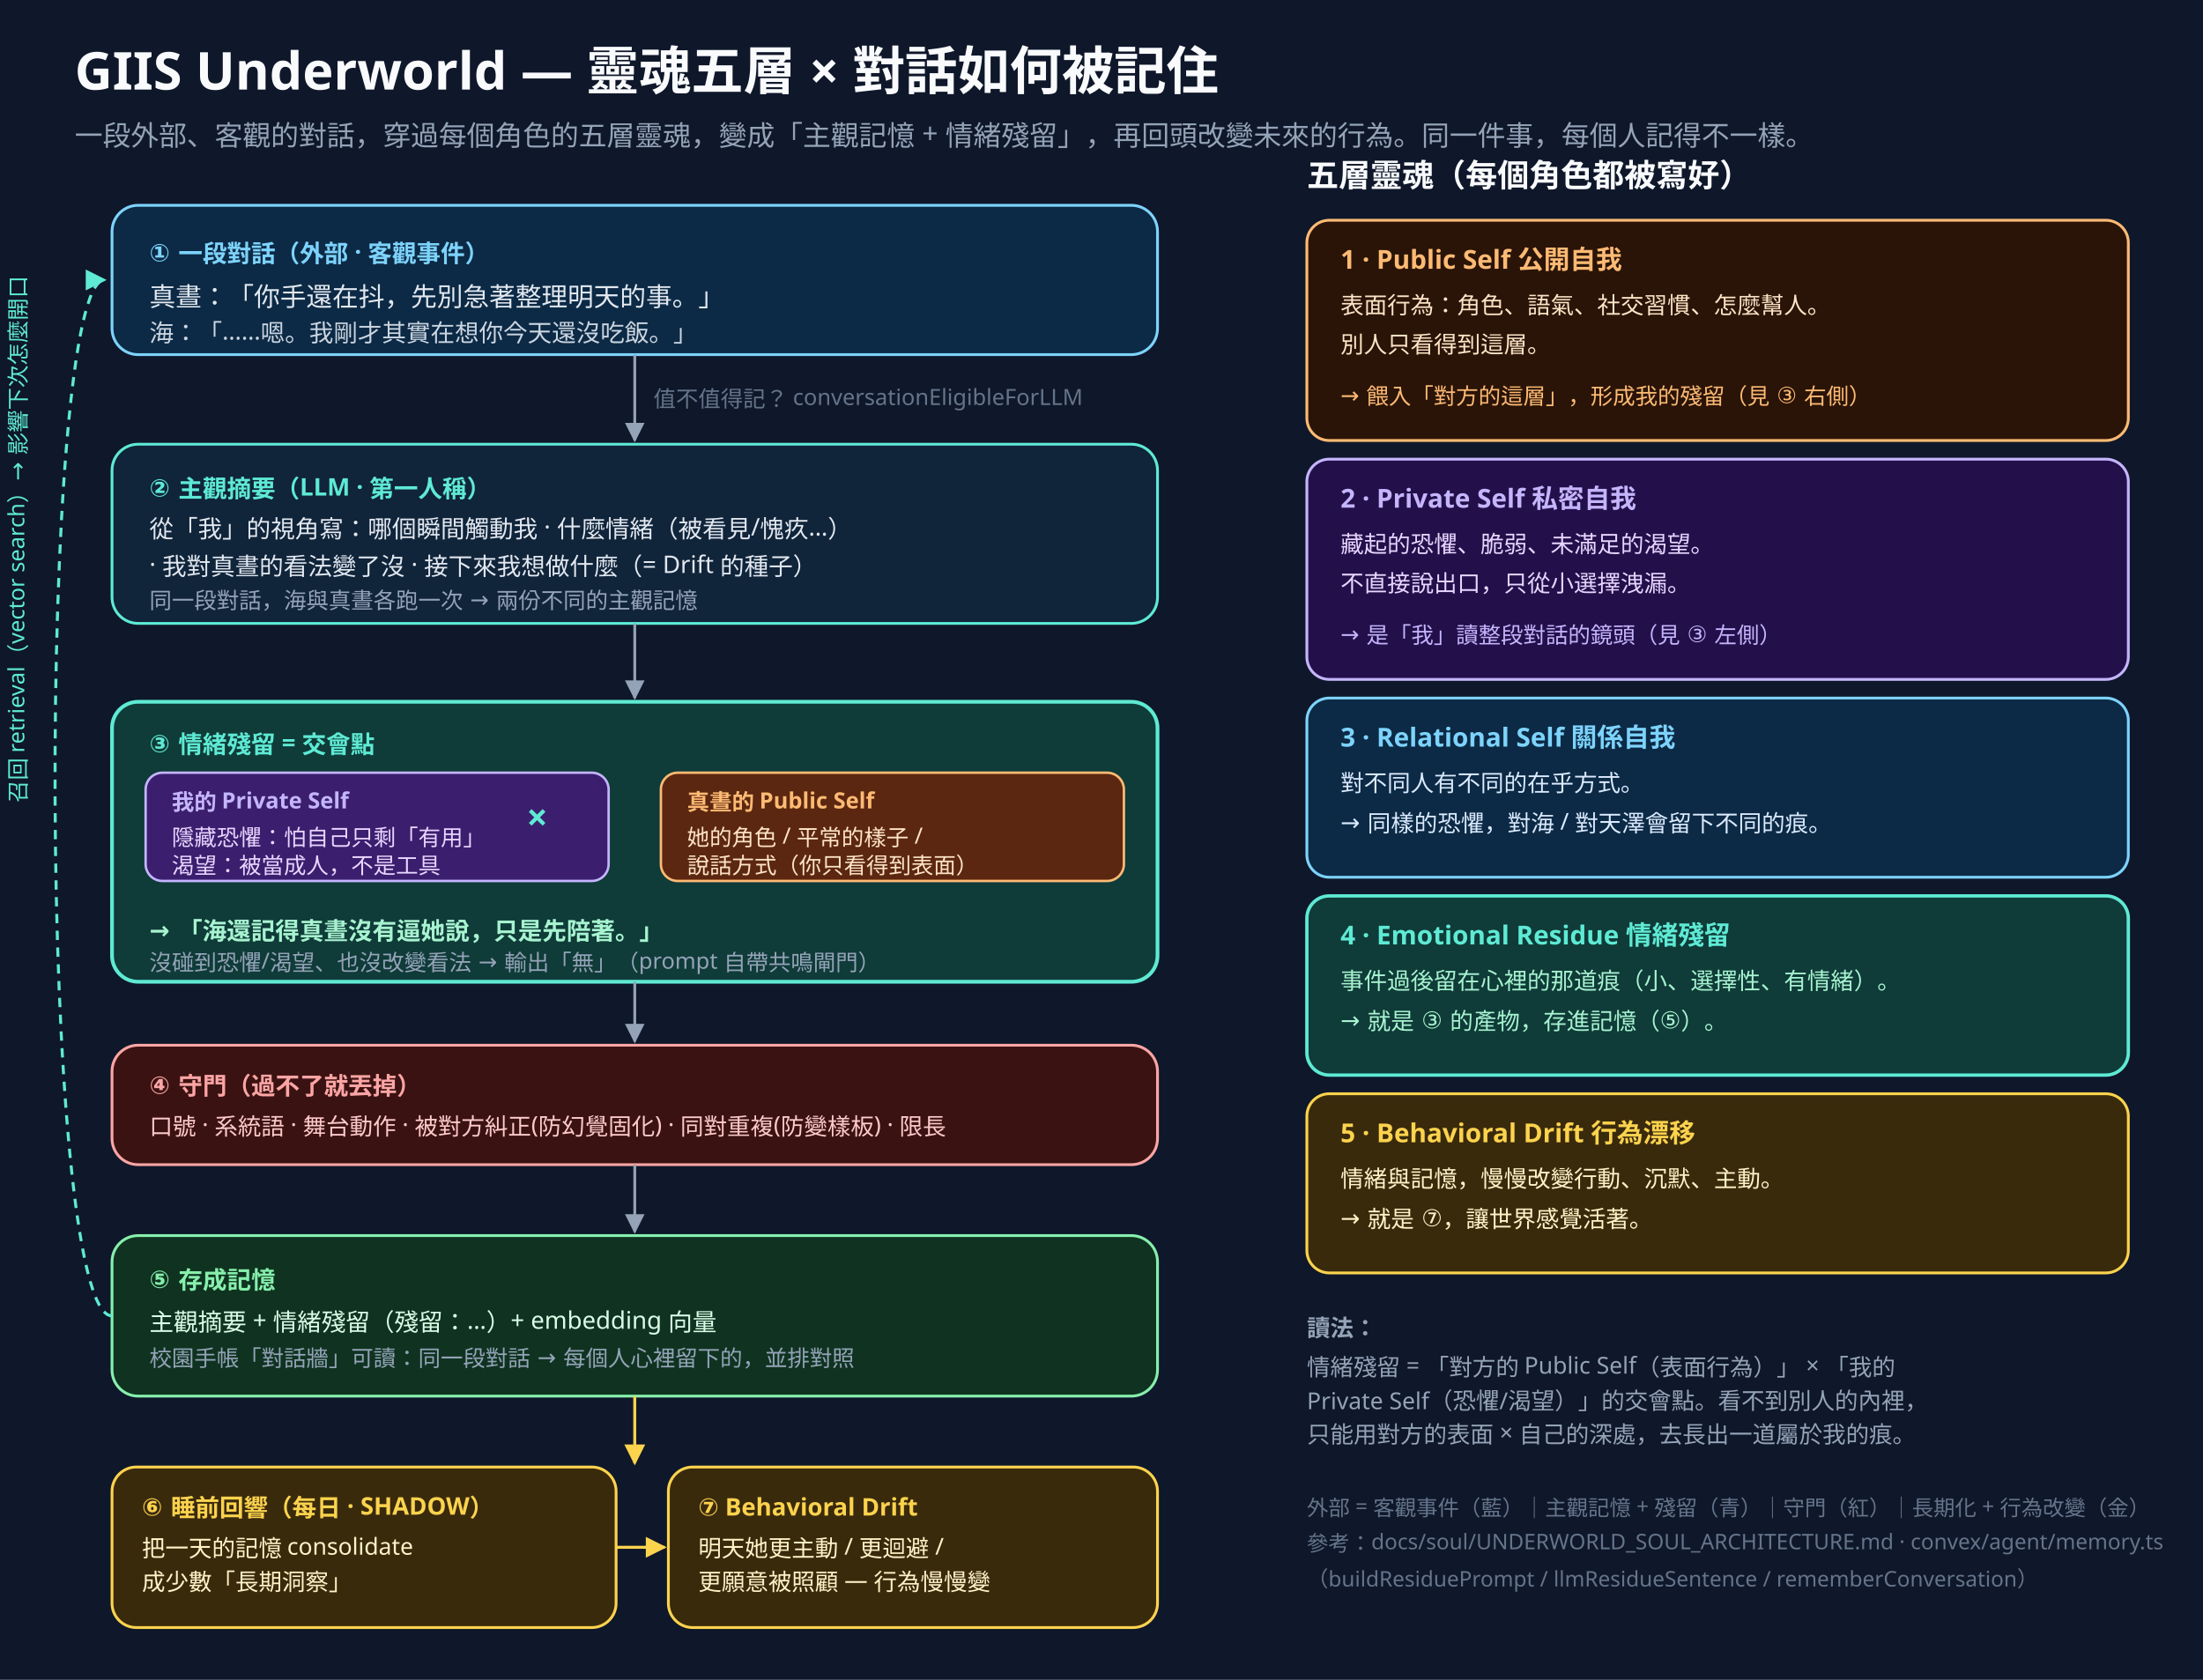
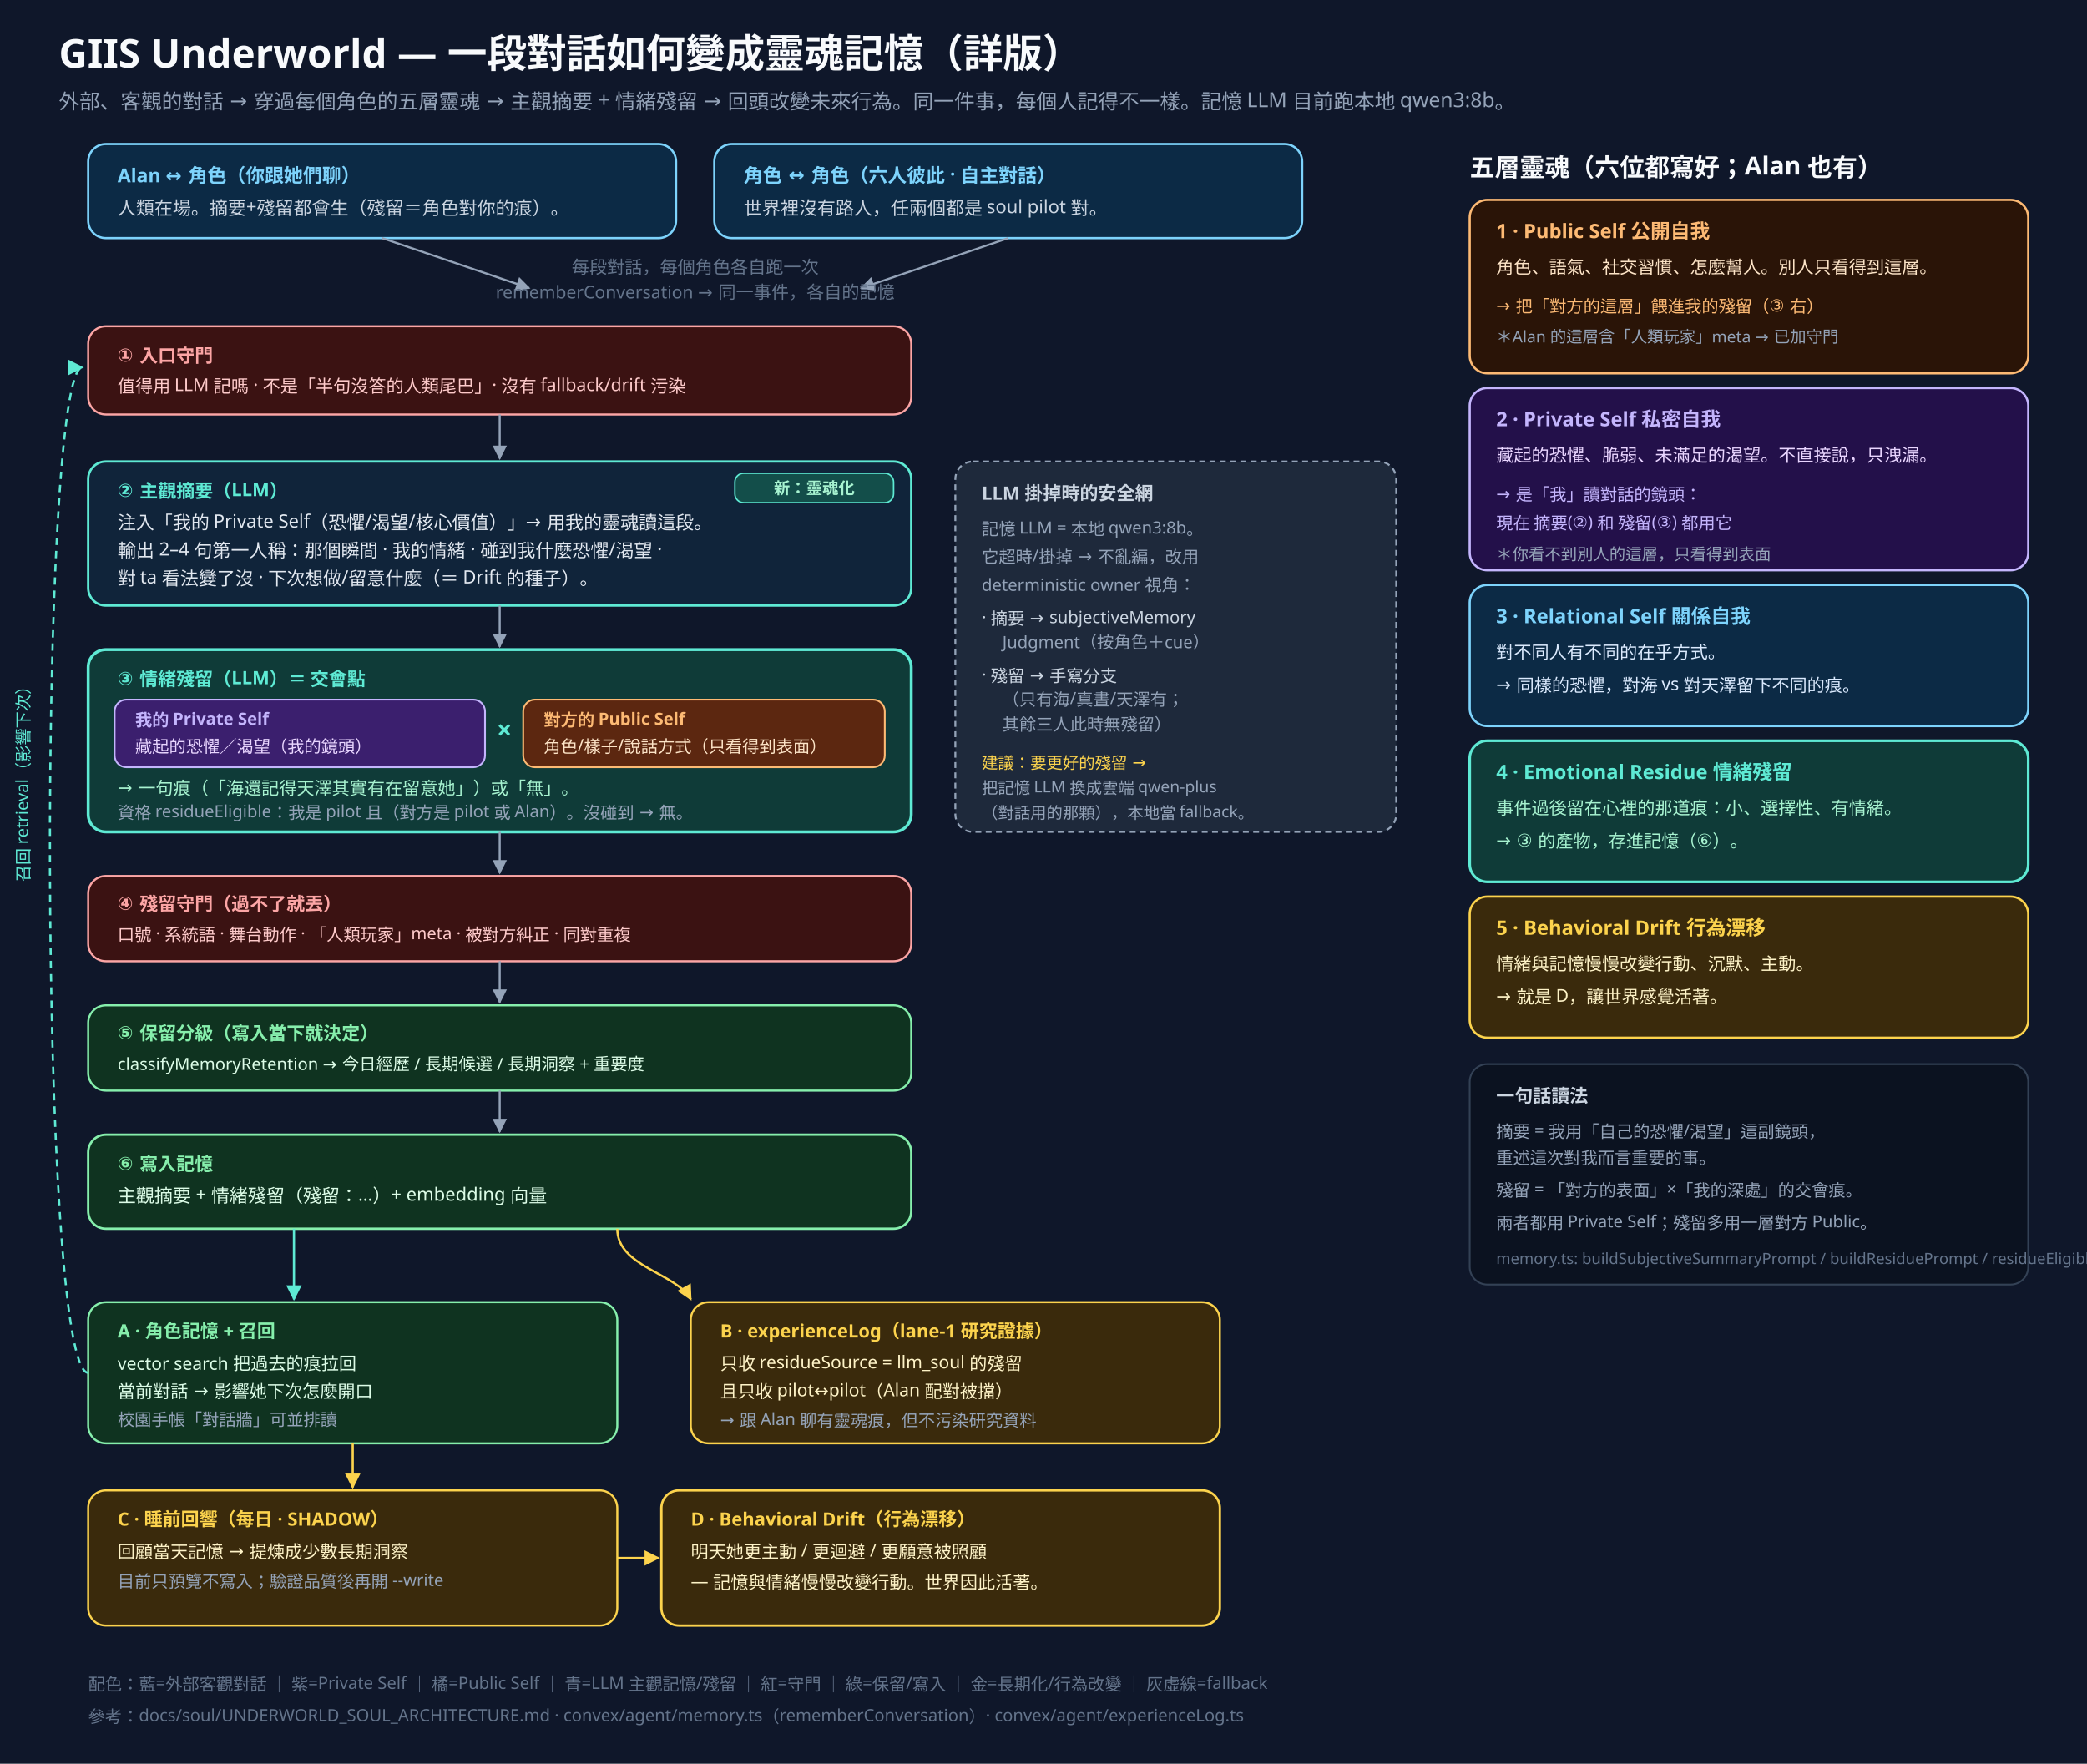
- <svg xmlns="http://www.w3.org/2000/svg" width="1180" height="900" viewBox="0 0 1180 900" font-family="'PingFang TC','Microsoft JhengHei','Noto Sans TC','Hiragino Sans',sans-serif">
+ <svg xmlns="http://www.w3.org/2000/svg" width="1420" height="1200" viewBox="0 0 1420 1200" font-family="'PingFang TC','Microsoft JhengHei','Noto Sans TC','Hiragino Sans',sans-serif">
  <defs>
-     <marker id="arrow" viewBox="0 0 10 10" refX="9" refY="5" markerWidth="7" markerHeight="7" orient="auto-start-reverse">
+     <marker id="a" viewBox="0 0 10 10" refX="9" refY="5" markerWidth="7" markerHeight="7" orient="auto-start-reverse">
      <path d="M0,0 L10,5 L0,10 z" fill="#94a3b8" />
    </marker>
-     <marker id="arrowTeal" viewBox="0 0 10 10" refX="9" refY="5" markerWidth="7" markerHeight="7" orient="auto-start-reverse">
+     <marker id="at" viewBox="0 0 10 10" refX="9" refY="5" markerWidth="7" markerHeight="7" orient="auto-start-reverse">
      <path d="M0,0 L10,5 L0,10 z" fill="#5eead4" />
    </marker>
-     <marker id="arrowGold" viewBox="0 0 10 10" refX="9" refY="5" markerWidth="7" markerHeight="7" orient="auto-start-reverse">
+     <marker id="ag" viewBox="0 0 10 10" refX="9" refY="5" markerWidth="7" markerHeight="7" orient="auto-start-reverse">
      <path d="M0,0 L10,5 L0,10 z" fill="#fcd34d" />
    </marker>
  </defs>
-   <rect x="0" y="0" width="1180" height="900" fill="#0f172a" />
-   <text x="40" y="48" fill="#f8fafc" font-size="28" font-weight="800">GIIS Underworld — 靈魂五層 × 對話如何被記住</text>
-   <text x="40" y="78" fill="#94a3b8" font-size="15">一段外部、客觀的對話，穿過每個角色的五層靈魂，變成「主觀記憶 + 情緒殘留」，再回頭改變未來的行為。同一件事，每個人記得不一樣。</text>
-   <rect x="60" y="110" width="560" height="80" rx="14" fill="#0c2a45" stroke="#7dd3fc" stroke-width="1.5" />
-   <text x="80" y="140" fill="#7dd3fc" font-size="13" font-weight="800">① 一段對話（外部 · 客觀事件）</text>
-   <text x="80" y="164" fill="#e2e8f0" font-size="14">真晝：「你手還在抖，先別急著整理明天的事。」</text>
-   <text x="80" y="183" fill="#cbd5e1" font-size="13">海：「……嗯。我剛才其實在想你今天還沒吃飯。」</text>
-   <line x1="340" y1="190" x2="340" y2="236" stroke="#94a3b8" stroke-width="1.5" marker-end="url(#arrow)" />
-   <text x="350" y="218" fill="#64748b" font-size="12">值不值得記？ conversationEligibleForLLM</text>
-   <rect x="60" y="238" width="560" height="96" rx="14" fill="#10243a" stroke="#5eead4" stroke-width="1.5" />
-   <text x="80" y="266" fill="#5eead4" font-size="13" font-weight="800">② 主觀摘要（LLM · 第一人稱）</text>
-   <text x="80" y="288" fill="#e2e8f0" font-size="13">從「我」的視角寫：哪個瞬間觸動我 · 什麼情緒（被看見/愧疚…）</text>
-   <text x="80" y="307" fill="#e2e8f0" font-size="13">· 我對真晝的看法變了沒 · 接下來我想做什麼（= Drift 的種子）</text>
-   <text x="80" y="326" fill="#94a3b8" font-size="12">同一段對話，海與真晝各跑一次 → 兩份不同的主觀記憶</text>
-   <line x1="340" y1="334" x2="340" y2="374" stroke="#94a3b8" stroke-width="1.5" marker-end="url(#arrow)" />
-   <rect x="60" y="376" width="560" height="150" rx="14" fill="#0f3b38" stroke="#5eead4" stroke-width="2" />
-   <text x="80" y="403" fill="#5eead4" font-size="13" font-weight="800">③ 情緒殘留 = 交會點</text>
-   <rect x="78" y="414" width="248" height="58" rx="9" fill="#3b1f6e" stroke="#c4b5fd" stroke-width="1.3" />
-   <text x="92" y="434" fill="#c4b5fd" font-size="12" font-weight="700">我的 Private Self</text>
-   <text x="92" y="453" fill="#e9d5ff" font-size="12">隱藏恐懼：怕自己只剩「有用」</text>
-   <text x="92" y="468" fill="#e9d5ff" font-size="12">渴望：被當成人，不是工具</text>
-   <rect x="354" y="414" width="248" height="58" rx="9" fill="#5c2710" stroke="#fdba74" stroke-width="1.3" />
-   <text x="368" y="434" fill="#fdba74" font-size="12" font-weight="700">真晝的 Public Self</text>
-   <text x="368" y="453" fill="#fde4c7" font-size="12">她的角色 / 平常的樣子 /</text>
-   <text x="368" y="468" fill="#fde4c7" font-size="12">說話方式（你只看得到表面）</text>
-   <text x="282" y="445" fill="#5eead4" font-size="20" font-weight="800">×</text>
-   <text x="80" y="503" fill="#a7f3d0" font-size="13" font-weight="700">→ 「海還記得真晝沒有逼她說，只是先陪著。」</text>
-   <text x="80" y="520" fill="#94a3b8" font-size="12">沒碰到恐懼/渴望、也沒改變看法 → 輸出「無」（prompt 自帶共鳴閘門）</text>
-   <line x1="340" y1="526" x2="340" y2="558" stroke="#94a3b8" stroke-width="1.5" marker-end="url(#arrow)" />
-   <rect x="60" y="560" width="560" height="64" rx="14" fill="#3b1212" stroke="#fca5a5" stroke-width="1.5" />
-   <text x="80" y="586" fill="#fca5a5" font-size="13" font-weight="800">④ 守門（過不了就丟掉）</text>
-   <text x="80" y="608" fill="#fecaca" font-size="12.5">口號 · 系統語 · 舞台動作 · 被對方糾正(防幻覺固化) · 同對重複(防變樣板) · 限長</text>
-   <line x1="340" y1="624" x2="340" y2="660" stroke="#94a3b8" stroke-width="1.5" marker-end="url(#arrow)" />
-   <rect x="60" y="662" width="560" height="86" rx="14" fill="#0f3320" stroke="#86efac" stroke-width="1.5" />
-   <text x="80" y="690" fill="#86efac" font-size="13" font-weight="800">⑤ 存成記憶</text>
-   <text x="80" y="713" fill="#dcfce7" font-size="13">主觀摘要 + 情緒殘留（殘留：…）+ embedding 向量</text>
-   <text x="80" y="732" fill="#94a3b8" font-size="12">校園手帳「對話牆」可讀：同一段對話 → 每個人心裡留下的，並排對照</text>
-   <path d="M60,705 C20,705 20,150 56,150" fill="none" stroke="#5eead4" stroke-width="1.6" stroke-dasharray="5 4" marker-end="url(#arrowTeal)" />
-   <text x="14" y="430" fill="#5eead4" font-size="12" transform="rotate(-90 14 430)">召回 retrieval（vector search）→ 影響下次怎麼開口</text>
-   <line x1="340" y1="748" x2="340" y2="784" stroke="#fcd34d" stroke-width="1.6" marker-end="url(#arrowGold)" />
-   <rect x="60" y="786" width="270" height="86" rx="13" fill="#3a2a0c" stroke="#fcd34d" stroke-width="1.5" />
-   <text x="76" y="812" fill="#fcd34d" font-size="13" font-weight="800">⑥ 睡前回響（每日 · SHADOW）</text>
-   <text x="76" y="834" fill="#fef3c7" font-size="12.5">把一天的記憶 consolidate</text>
-   <text x="76" y="852" fill="#fef3c7" font-size="12.5">成少數「長期洞察」</text>
-   <line x1="330" y1="829" x2="356" y2="829" stroke="#fcd34d" stroke-width="1.6" marker-end="url(#arrowGold)" />
-   <rect x="358" y="786" width="262" height="86" rx="13" fill="#3a2a0c" stroke="#fcd34d" stroke-width="1.5" />
-   <text x="374" y="812" fill="#fcd34d" font-size="13" font-weight="800">⑦ Behavioral Drift</text>
-   <text x="374" y="834" fill="#fef3c7" font-size="12.5">明天她更主動 / 更迴避 /</text>
-   <text x="374" y="852" fill="#fef3c7" font-size="12.5">更願意被照顧 — 行為慢慢變</text>
-   <text x="700" y="100" fill="#f8fafc" font-size="17" font-weight="800">五層靈魂（每個角色都被寫好）</text>
-   <rect x="700" y="118" width="440" height="118" rx="12" fill="#2a1407" stroke="#fdba74" stroke-width="1.5" />
-   <text x="718" y="144" fill="#fdba74" font-size="14" font-weight="800">1 · Public Self 公開自我</text>
-   <text x="718" y="168" fill="#fde4c7" font-size="12.5">表面行為：角色、語氣、社交習慣、怎麼幫人。</text>
-   <text x="718" y="189" fill="#fde4c7" font-size="12.5">別人只看得到這層。</text>
-   <text x="718" y="216" fill="#fdba74" font-size="12">→ 餵入「對方的這層」，形成我的殘留（見 ③ 右側）</text>
-   <rect x="700" y="246" width="440" height="118" rx="12" fill="#23104a" stroke="#c4b5fd" stroke-width="1.5" />
-   <text x="718" y="272" fill="#c4b5fd" font-size="14" font-weight="800">2 · Private Self 私密自我</text>
-   <text x="718" y="296" fill="#e9d5ff" font-size="12.5">藏起的恐懼、脆弱、未滿足的渴望。</text>
-   <text x="718" y="317" fill="#e9d5ff" font-size="12.5">不直接說出口，只從小選擇洩漏。</text>
-   <text x="718" y="344" fill="#c4b5fd" font-size="12">→ 是「我」讀整段對話的鏡頭（見 ③ 左側）</text>
-   <rect x="700" y="374" width="440" height="96" rx="12" fill="#0c2a45" stroke="#7dd3fc" stroke-width="1.5" />
-   <text x="718" y="400" fill="#7dd3fc" font-size="14" font-weight="800">3 · Relational Self 關係自我</text>
-   <text x="718" y="424" fill="#dbeafe" font-size="12.5">對不同人有不同的在乎方式。</text>
-   <text x="718" y="445" fill="#dbeafe" font-size="12.5">→ 同樣的恐懼，對海 / 對天澤會留下不同的痕。</text>
-   <rect x="700" y="480" width="440" height="96" rx="12" fill="#0f3b38" stroke="#5eead4" stroke-width="1.8" />
-   <text x="718" y="506" fill="#5eead4" font-size="14" font-weight="800">4 · Emotional Residue 情緒殘留</text>
-   <text x="718" y="530" fill="#a7f3d0" font-size="12.5">事件過後留在心裡的那道痕（小、選擇性、有情緒）。</text>
-   <text x="718" y="551" fill="#a7f3d0" font-size="12.5">→ 就是 ③ 的產物，存進記憶（⑤）。</text>
-   <rect x="700" y="586" width="440" height="96" rx="12" fill="#3a2a0c" stroke="#fcd34d" stroke-width="1.5" />
-   <text x="718" y="612" fill="#fcd34d" font-size="14" font-weight="800">5 · Behavioral Drift 行為漂移</text>
-   <text x="718" y="636" fill="#fef3c7" font-size="12.5">情緒與記憶，慢慢改變行動、沉默、主動。</text>
-   <text x="718" y="657" fill="#fef3c7" font-size="12.5">→ 就是 ⑦，讓世界感覺活著。</text>
-   <text x="700" y="716" fill="#94a3b8" font-size="12.5" font-weight="700">讀法：</text>
-   <text x="700" y="737" fill="#94a3b8" font-size="12.5">情緒殘留 = 「對方的 Public Self（表面行為）」 × 「我的</text>
-   <text x="700" y="755" fill="#94a3b8" font-size="12.5">Private Self（恐懼/渴望）」的交會點。看不到別人的內裡，</text>
-   <text x="700" y="773" fill="#94a3b8" font-size="12.5">只能用對方的表面 × 自己的深處，去長出一道屬於我的痕。</text>
-   <text x="700" y="812" fill="#64748b" font-size="11.5">外部 = 客觀事件（藍）｜主觀記憶 + 殘留（青）｜守門（紅）｜長期化 + 行為改變（金）</text>
-   <text x="700" y="831" fill="#64748b" font-size="11.5">參考：docs/soul/UNDERWORLD_SOUL_ARCHITECTURE.md · convex/agent/memory.ts</text>
-   <text x="700" y="850" fill="#64748b" font-size="11.5">（buildResiduePrompt / llmResidueSentence / rememberConversation）</text>
+   <rect x="0" y="0" width="1420" height="1200" fill="#0f172a" />
+   <text x="40" y="46" fill="#f8fafc" font-size="27" font-weight="800">GIIS Underworld — 一段對話如何變成靈魂記憶（詳版）</text>
+   <text x="40" y="74" fill="#94a3b8" font-size="14">外部、客觀的對話 → 穿過每個角色的五層靈魂 → 主觀摘要 + 情緒殘留 → 回頭改變未來行為。同一件事，每個人記得不一樣。記憶 LLM 目前跑本地 qwen3:8b。</text>
+   <rect x="60" y="98" width="400" height="64" rx="12" fill="#0c2a45" stroke="#7dd3fc" stroke-width="1.5" />
+   <text x="80" y="124" fill="#7dd3fc" font-size="13" font-weight="800">Alan ↔ 角色（你跟她們聊）</text>
+   <text x="80" y="146" fill="#cbd5e1" font-size="12.5">人類在場。摘要+殘留都會生（殘留＝角色對你的痕）。</text>
+   <rect x="486" y="98" width="400" height="64" rx="12" fill="#0c2a45" stroke="#7dd3fc" stroke-width="1.5" />
+   <text x="506" y="124" fill="#7dd3fc" font-size="13" font-weight="800">角色 ↔ 角色（六人彼此 · 自主對話）</text>
+   <text x="506" y="146" fill="#cbd5e1" font-size="12.5">世界裡沒有路人，任兩個都是 soul pilot 對。</text>
+   <path d="M260,162 L360,196" fill="none" stroke="#94a3b8" stroke-width="1.4" marker-end="url(#a)" />
+   <path d="M686,162 L586,196" fill="none" stroke="#94a3b8" stroke-width="1.4" marker-end="url(#a)" />
+   <text x="473" y="186" fill="#64748b" font-size="12" text-anchor="middle">每段對話，每個角色各自跑一次</text>
+   <text x="473" y="203" fill="#64748b" font-size="12" text-anchor="middle">rememberConversation → 同一事件，各自的記憶</text>
+   <rect x="60" y="222" width="560" height="60" rx="12" fill="#3b1212" stroke="#fca5a5" stroke-width="1.4" />
+   <text x="80" y="246" fill="#fca5a5" font-size="12.5" font-weight="800">① 入口守門</text>
+   <text x="80" y="267" fill="#fecaca" font-size="12">值得用 LLM 記嗎 · 不是「半句沒答的人類尾巴」· 沒有 fallback/drift 污染</text>
+   <line x1="340" y1="282" x2="340" y2="312" stroke="#94a3b8" stroke-width="1.4" marker-end="url(#a)" />
+   <rect x="60" y="314" width="560" height="98" rx="12" fill="#10243a" stroke="#5eead4" stroke-width="1.6" />
+   <text x="80" y="338" fill="#5eead4" font-size="12.5" font-weight="800">② 主觀摘要（LLM）</text>
+   <rect x="500" y="322" width="108" height="20" rx="6" fill="#134e4a" stroke="#5eead4" stroke-width="1" />
+   <text x="554" y="336" fill="#a7f3d0" font-size="11" font-weight="700" text-anchor="middle">新：靈魂化</text>
+   <text x="80" y="360" fill="#e2e8f0" font-size="12.5">注入「我的 Private Self（恐懼/渴望/核心價值）」→ 用我的靈魂讀這段。</text>
+   <text x="80" y="379" fill="#e2e8f0" font-size="12.5">輸出 2–4 句第一人稱：那個瞬間 · 我的情緒 · 碰到我什麼恐懼/渴望 ·</text>
+   <text x="80" y="398" fill="#e2e8f0" font-size="12.5">對 ta 看法變了沒 · 下次想做/留意什麼（＝ Drift 的種子）。</text>
+   <line x1="340" y1="412" x2="340" y2="440" stroke="#94a3b8" stroke-width="1.4" marker-end="url(#a)" />
+   <rect x="60" y="442" width="560" height="124" rx="12" fill="#0f3b38" stroke="#5eead4" stroke-width="2" />
+   <text x="80" y="466" fill="#5eead4" font-size="12.5" font-weight="800">③ 情緒殘留（LLM）＝ 交會點</text>
+   <rect x="78" y="476" width="252" height="46" rx="8" fill="#3b1f6e" stroke="#c4b5fd" stroke-width="1.2" />
+   <text x="92" y="494" fill="#c4b5fd" font-size="11.5" font-weight="700">我的 Private Self</text>
+   <text x="92" y="512" fill="#e9d5ff" font-size="11.5">藏起的恐懼／渴望（我的鏡頭）</text>
+   <text x="338" y="503" fill="#5eead4" font-size="18" font-weight="800">×</text>
+   <rect x="356" y="476" width="246" height="46" rx="8" fill="#5c2710" stroke="#fdba74" stroke-width="1.2" />
+   <text x="370" y="494" fill="#fdba74" font-size="11.5" font-weight="700">對方的 Public Self</text>
+   <text x="370" y="512" fill="#fde4c7" font-size="11.5">角色/樣子/說話方式（只看得到表面）</text>
+   <text x="80" y="540" fill="#a7f3d0" font-size="12">→ 一句痕（「海還記得天澤其實有在留意她」）或「無」。</text>
+   <text x="80" y="557" fill="#94a3b8" font-size="11.5">資格 residueEligible：我是 pilot 且（對方是 pilot 或 Alan）。沒碰到 → 無。</text>
+   <line x1="340" y1="566" x2="340" y2="594" stroke="#94a3b8" stroke-width="1.4" marker-end="url(#a)" />
+   <rect x="60" y="596" width="560" height="58" rx="12" fill="#3b1212" stroke="#fca5a5" stroke-width="1.4" />
+   <text x="80" y="619" fill="#fca5a5" font-size="12.5" font-weight="800">④ 殘留守門（過不了就丟）</text>
+   <text x="80" y="640" fill="#fecaca" font-size="11.5">口號 · 系統語 · 舞台動作 · 「人類玩家」meta · 被對方糾正 · 同對重複</text>
+   <line x1="340" y1="654" x2="340" y2="682" stroke="#94a3b8" stroke-width="1.4" marker-end="url(#a)" />
+   <rect x="60" y="684" width="560" height="58" rx="12" fill="#0f3320" stroke="#86efac" stroke-width="1.4" />
+   <text x="80" y="707" fill="#86efac" font-size="12.5" font-weight="800">⑤ 保留分級（寫入當下就決定）</text>
+   <text x="80" y="728" fill="#dcfce7" font-size="11.5">classifyMemoryRetention → 今日經歷 / 長期候選 / 長期洞察 + 重要度</text>
+   <line x1="340" y1="742" x2="340" y2="770" stroke="#94a3b8" stroke-width="1.4" marker-end="url(#a)" />
+   <rect x="60" y="772" width="560" height="64" rx="12" fill="#0f3320" stroke="#86efac" stroke-width="1.6" />
+   <text x="80" y="796" fill="#86efac" font-size="12.5" font-weight="800">⑥ 寫入記憶</text>
+   <text x="80" y="818" fill="#dcfce7" font-size="12.5">主觀摘要 + 情緒殘留（殘留：…）+ embedding 向量</text>
+   <rect x="650" y="314" width="300" height="252" rx="12" fill="#1e293b" stroke="#94a3b8" stroke-width="1.3" stroke-dasharray="4 3" />
+   <text x="668" y="340" fill="#cbd5e1" font-size="12.5" font-weight="800">LLM 掛掉時的安全網</text>
+   <text x="668" y="364" fill="#94a3b8" font-size="11.5">記憶 LLM = 本地 qwen3:8b。</text>
+   <text x="668" y="383" fill="#94a3b8" font-size="11.5">它超時/掛掉 → 不亂編，改用</text>
+   <text x="668" y="402" fill="#94a3b8" font-size="11.5">deterministic owner 視角：</text>
+   <text x="668" y="424" fill="#cbd5e1" font-size="11.5">· 摘要 → subjectiveMemory</text>
+   <text x="682" y="441" fill="#94a3b8" font-size="11.5">Judgment（按角色＋cue）</text>
+   <text x="668" y="463" fill="#cbd5e1" font-size="11.5">· 殘留 → 手寫分支</text>
+   <text x="682" y="480" fill="#94a3b8" font-size="11.5">（只有海/真晝/天澤有；</text>
+   <text x="682" y="497" fill="#94a3b8" font-size="11.5">其餘三人此時無殘留）</text>
+   <text x="668" y="523" fill="#fcd34d" font-size="11">建議：要更好的殘留 →</text>
+   <text x="668" y="540" fill="#94a3b8" font-size="11">把記憶 LLM 換成雲端 qwen-plus</text>
+   <text x="668" y="557" fill="#94a3b8" font-size="11">（對話用的那顆），本地當 fallback。</text>
+   <path d="M200,836 C200,862 200,866 200,884" fill="none" stroke="#5eead4" stroke-width="1.5" marker-end="url(#at)" />
+   <path d="M420,836 C420,862 460,866 470,884" fill="none" stroke="#fcd34d" stroke-width="1.5" marker-end="url(#ag)" />
+   <rect x="60" y="886" width="360" height="96" rx="12" fill="#0f3320" stroke="#86efac" stroke-width="1.4" />
+   <text x="80" y="910" fill="#86efac" font-size="12.5" font-weight="800">A · 角色記憶 + 召回</text>
+   <text x="80" y="932" fill="#dcfce7" font-size="12">vector search 把過去的痕拉回</text>
+   <text x="80" y="951" fill="#dcfce7" font-size="12">當前對話 → 影響她下次怎麼開口</text>
+   <text x="80" y="970" fill="#94a3b8" font-size="11.5">校園手帳「對話牆」可並排讀</text>
+   <path d="M60,934 C26,934 26,250 56,250" fill="none" stroke="#5eead4" stroke-width="1.5" stroke-dasharray="5 4" marker-end="url(#at)" />
+   <text x="20" y="600" fill="#5eead4" font-size="11.5" transform="rotate(-90 20 600)">召回 retrieval（影響下次）</text>
+   <rect x="470" y="886" width="360" height="96" rx="12" fill="#3a2a0c" stroke="#fcd34d" stroke-width="1.4" />
+   <text x="490" y="910" fill="#fcd34d" font-size="12.5" font-weight="800">B · experienceLog（lane-1 研究證據）</text>
+   <text x="490" y="932" fill="#fef3c7" font-size="12">只收 residueSource = llm_soul 的殘留</text>
+   <text x="490" y="951" fill="#fef3c7" font-size="12">且只收 pilot↔pilot（Alan 配對被擋）</text>
+   <text x="490" y="970" fill="#94a3b8" font-size="11.5">→ 跟 Alan 聊有靈魂痕，但不污染研究資料</text>
+   <line x1="240" y1="982" x2="240" y2="1012" stroke="#fcd34d" stroke-width="1.5" marker-end="url(#ag)" />
+   <rect x="60" y="1014" width="360" height="92" rx="12" fill="#3a2a0c" stroke="#fcd34d" stroke-width="1.4" />
+   <text x="80" y="1038" fill="#fcd34d" font-size="12.5" font-weight="800">C · 睡前回響（每日 · SHADOW）</text>
+   <text x="80" y="1060" fill="#fef3c7" font-size="12">回顧當天記憶 → 提煉成少數長期洞察</text>
+   <text x="80" y="1080" fill="#94a3b8" font-size="11.5">目前只預覽不寫入；驗證品質後再開 --write</text>
+   <line x1="420" y1="1060" x2="448" y2="1060" stroke="#fcd34d" stroke-width="1.5" marker-end="url(#ag)" />
+   <rect x="450" y="1014" width="380" height="92" rx="12" fill="#3a2a0c" stroke="#fcd34d" stroke-width="1.6" />
+   <text x="470" y="1038" fill="#fcd34d" font-size="12.5" font-weight="800">D · Behavioral Drift（行為漂移）</text>
+   <text x="470" y="1060" fill="#fef3c7" font-size="12">明天她更主動 / 更迴避 / 更願意被照顧</text>
+   <text x="470" y="1080" fill="#fef3c7" font-size="12">— 記憶與情緒慢慢改變行動。世界因此活著。</text>
+   <text x="1000" y="120" fill="#f8fafc" font-size="17" font-weight="800">五層靈魂（六位都寫好；Alan 也有）</text>
+   <rect x="1000" y="136" width="380" height="118" rx="12" fill="#2a1407" stroke="#fdba74" stroke-width="1.5" />
+   <text x="1018" y="162" fill="#fdba74" font-size="13.5" font-weight="800">1 · Public Self 公開自我</text>
+   <text x="1018" y="186" fill="#fde4c7" font-size="12">角色、語氣、社交習慣、怎麼幫人。別人只看得到這層。</text>
+   <text x="1018" y="212" fill="#fdba74" font-size="11.5">→ 把「對方的這層」餵進我的殘留（③ 右）</text>
+   <text x="1018" y="233" fill="#94a3b8" font-size="11">＊Alan 的這層含「人類玩家」meta → 已加守門</text>
+   <rect x="1000" y="264" width="380" height="124" rx="12" fill="#23104a" stroke="#c4b5fd" stroke-width="1.5" />
+   <text x="1018" y="290" fill="#c4b5fd" font-size="13.5" font-weight="800">2 · Private Self 私密自我</text>
+   <text x="1018" y="314" fill="#e9d5ff" font-size="12">藏起的恐懼、脆弱、未滿足的渴望。不直接說，只洩漏。</text>
+   <text x="1018" y="340" fill="#c4b5fd" font-size="11.5">→ 是「我」讀對話的鏡頭：</text>
+   <text x="1018" y="360" fill="#c4b5fd" font-size="11.5">　現在 摘要(②) 和 殘留(③) 都用它</text>
+   <text x="1018" y="381" fill="#94a3b8" font-size="11">＊你看不到別人的這層，只看得到表面</text>
+   <rect x="1000" y="398" width="380" height="96" rx="12" fill="#0c2a45" stroke="#7dd3fc" stroke-width="1.5" />
+   <text x="1018" y="424" fill="#7dd3fc" font-size="13.5" font-weight="800">3 · Relational Self 關係自我</text>
+   <text x="1018" y="448" fill="#dbeafe" font-size="12">對不同人有不同的在乎方式。</text>
+   <text x="1018" y="470" fill="#dbeafe" font-size="12">→ 同樣的恐懼，對海 vs 對天澤留下不同的痕。</text>
+   <rect x="1000" y="504" width="380" height="96" rx="12" fill="#0f3b38" stroke="#5eead4" stroke-width="1.8" />
+   <text x="1018" y="530" fill="#5eead4" font-size="13.5" font-weight="800">4 · Emotional Residue 情緒殘留</text>
+   <text x="1018" y="554" fill="#a7f3d0" font-size="12">事件過後留在心裡的那道痕：小、選擇性、有情緒。</text>
+   <text x="1018" y="576" fill="#a7f3d0" font-size="12">→ ③ 的產物，存進記憶（⑥）。</text>
+   <rect x="1000" y="610" width="380" height="96" rx="12" fill="#3a2a0c" stroke="#fcd34d" stroke-width="1.5" />
+   <text x="1018" y="636" fill="#fcd34d" font-size="13.5" font-weight="800">5 · Behavioral Drift 行為漂移</text>
+   <text x="1018" y="660" fill="#fef3c7" font-size="12">情緒與記憶慢慢改變行動、沉默、主動。</text>
+   <text x="1018" y="682" fill="#fef3c7" font-size="12">→ 就是 D，讓世界感覺活著。</text>
+   <rect x="1000" y="724" width="380" height="150" rx="12" fill="#0b1220" stroke="#334155" stroke-width="1.2" />
+   <text x="1018" y="750" fill="#cbd5e1" font-size="12.5" font-weight="800">一句話讀法</text>
+   <text x="1018" y="774" fill="#94a3b8" font-size="11.5">摘要 = 我用「自己的恐懼/渴望」這副鏡頭，</text>
+   <text x="1018" y="792" fill="#94a3b8" font-size="11.5">　　　 重述這次對我而言重要的事。</text>
+   <text x="1018" y="814" fill="#94a3b8" font-size="11.5">殘留 = 「對方的表面」×「我的深處」的交會痕。</text>
+   <text x="1018" y="836" fill="#94a3b8" font-size="11.5">兩者都用 Private Self；殘留多用一層對方 Public。</text>
+   <text x="1018" y="860" fill="#64748b" font-size="10.5">memory.ts: buildSubjectiveSummaryPrompt / buildResiduePrompt / residueEligible</text>
+   <text x="60" y="1150" fill="#64748b" font-size="11.5">配色：藍=外部客觀對話 ｜ 紫=Private Self ｜ 橘=Public Self ｜ 青=LLM 主觀記憶/殘留 ｜ 紅=守門 ｜ 綠=保留/寫入 ｜ 金=長期化/行為改變 ｜ 灰虛線=fallback</text>
+   <text x="60" y="1172" fill="#64748b" font-size="11.5">參考：docs/soul/UNDERWORLD_SOUL_ARCHITECTURE.md · convex/agent/memory.ts（rememberConversation）· convex/agent/experienceLog.ts</text>
</svg>
